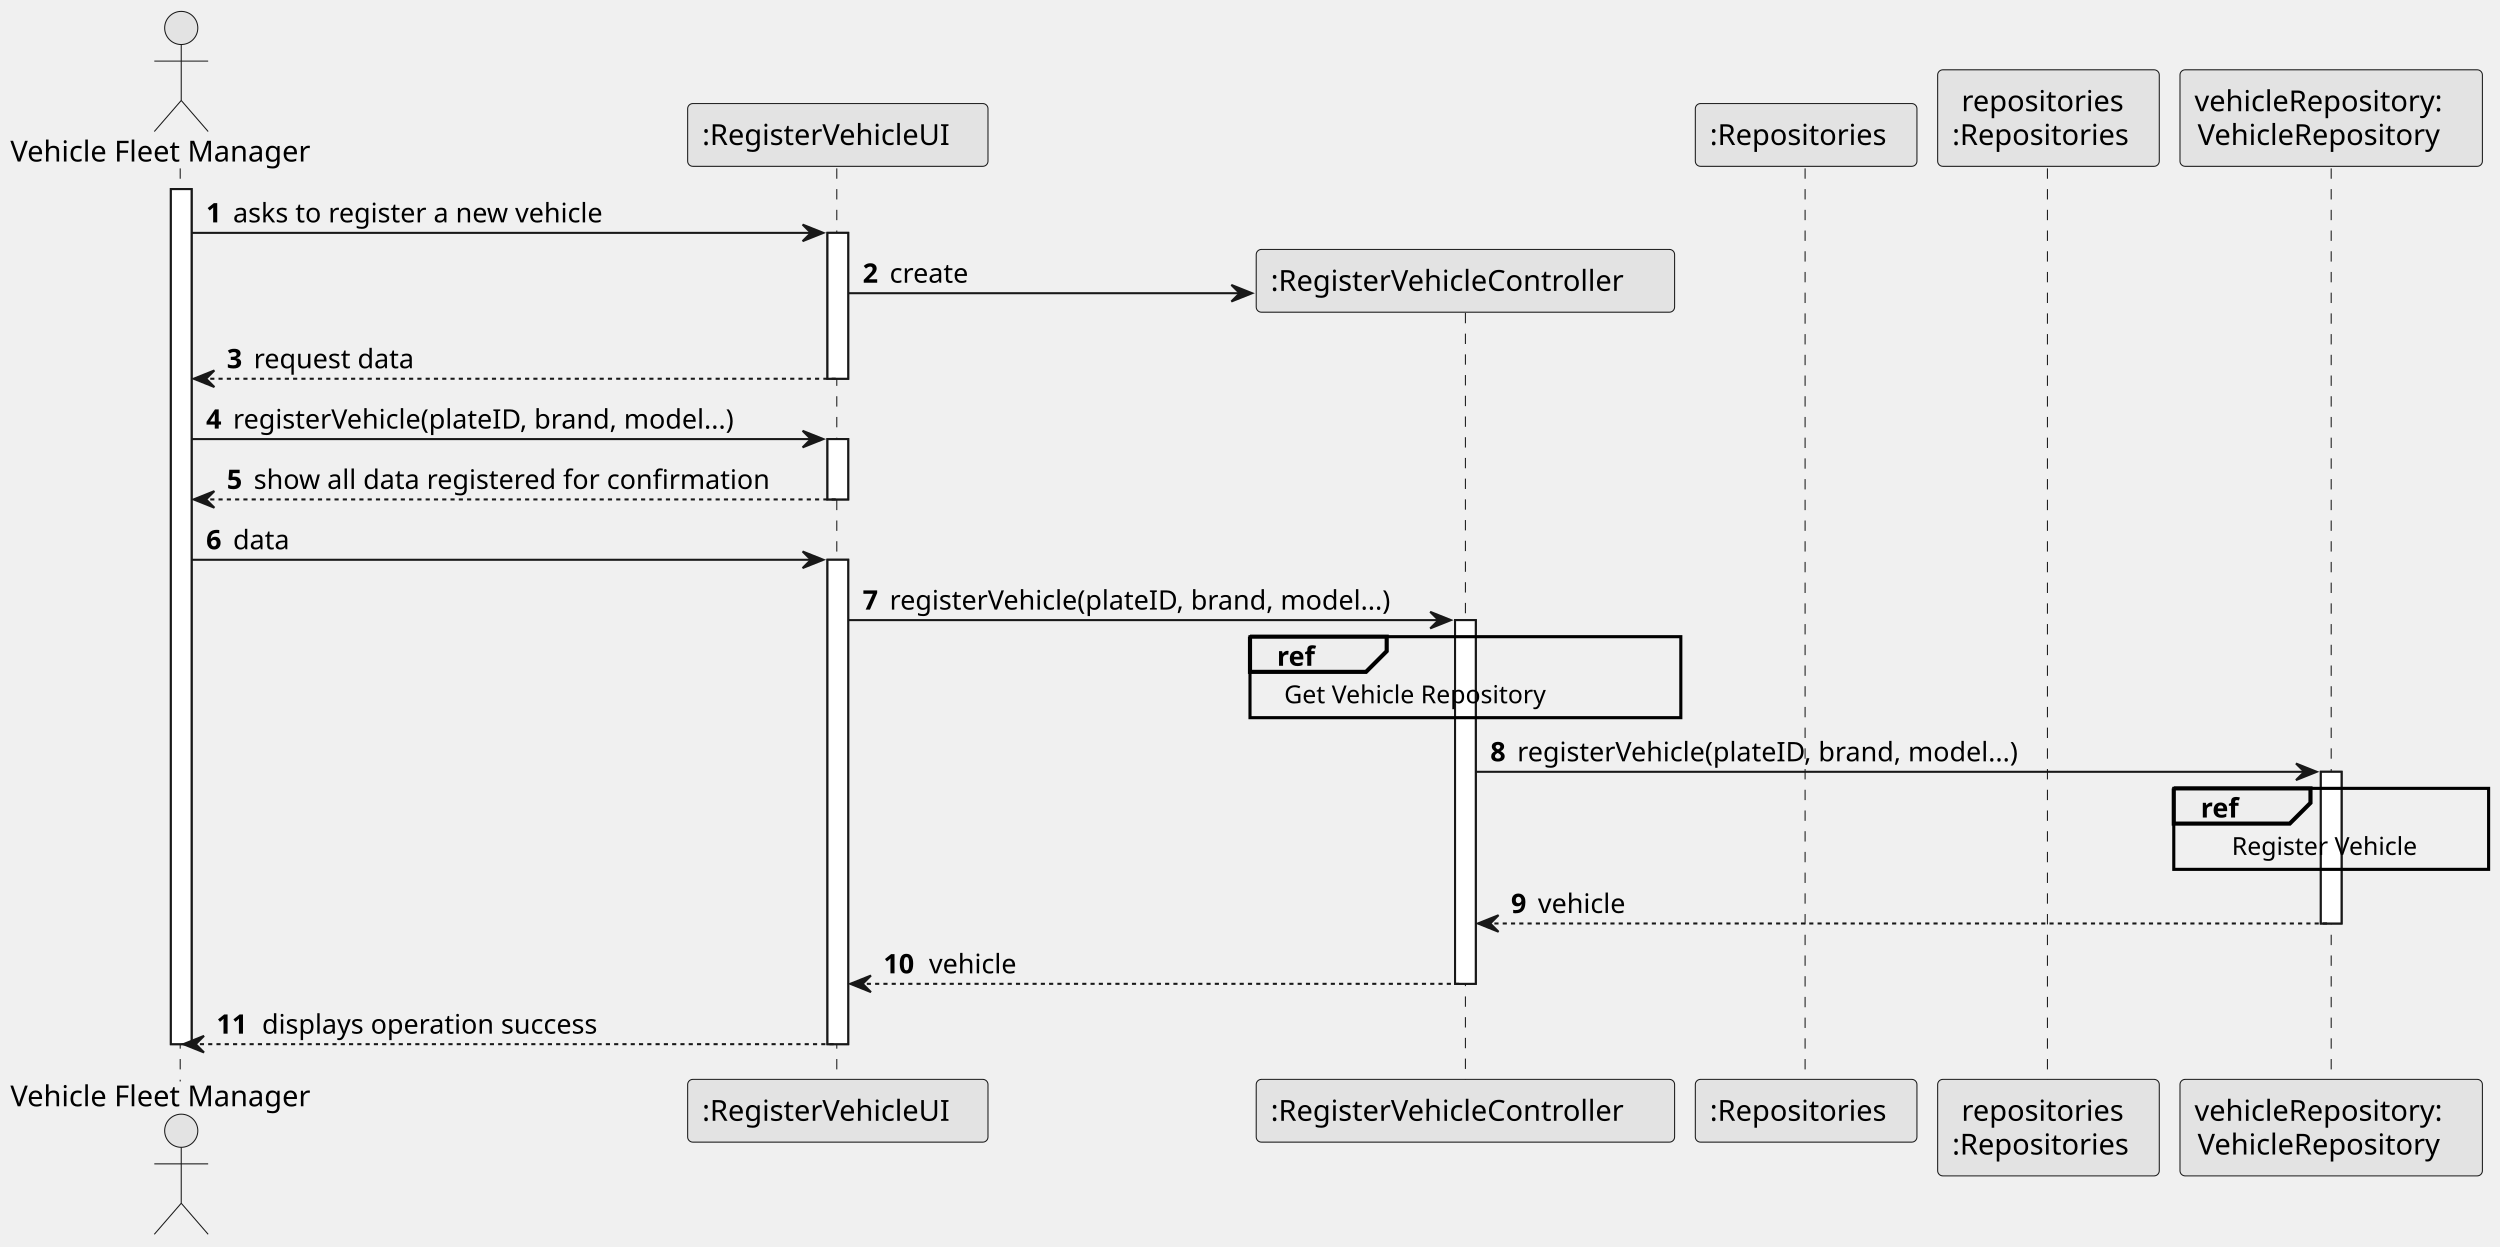
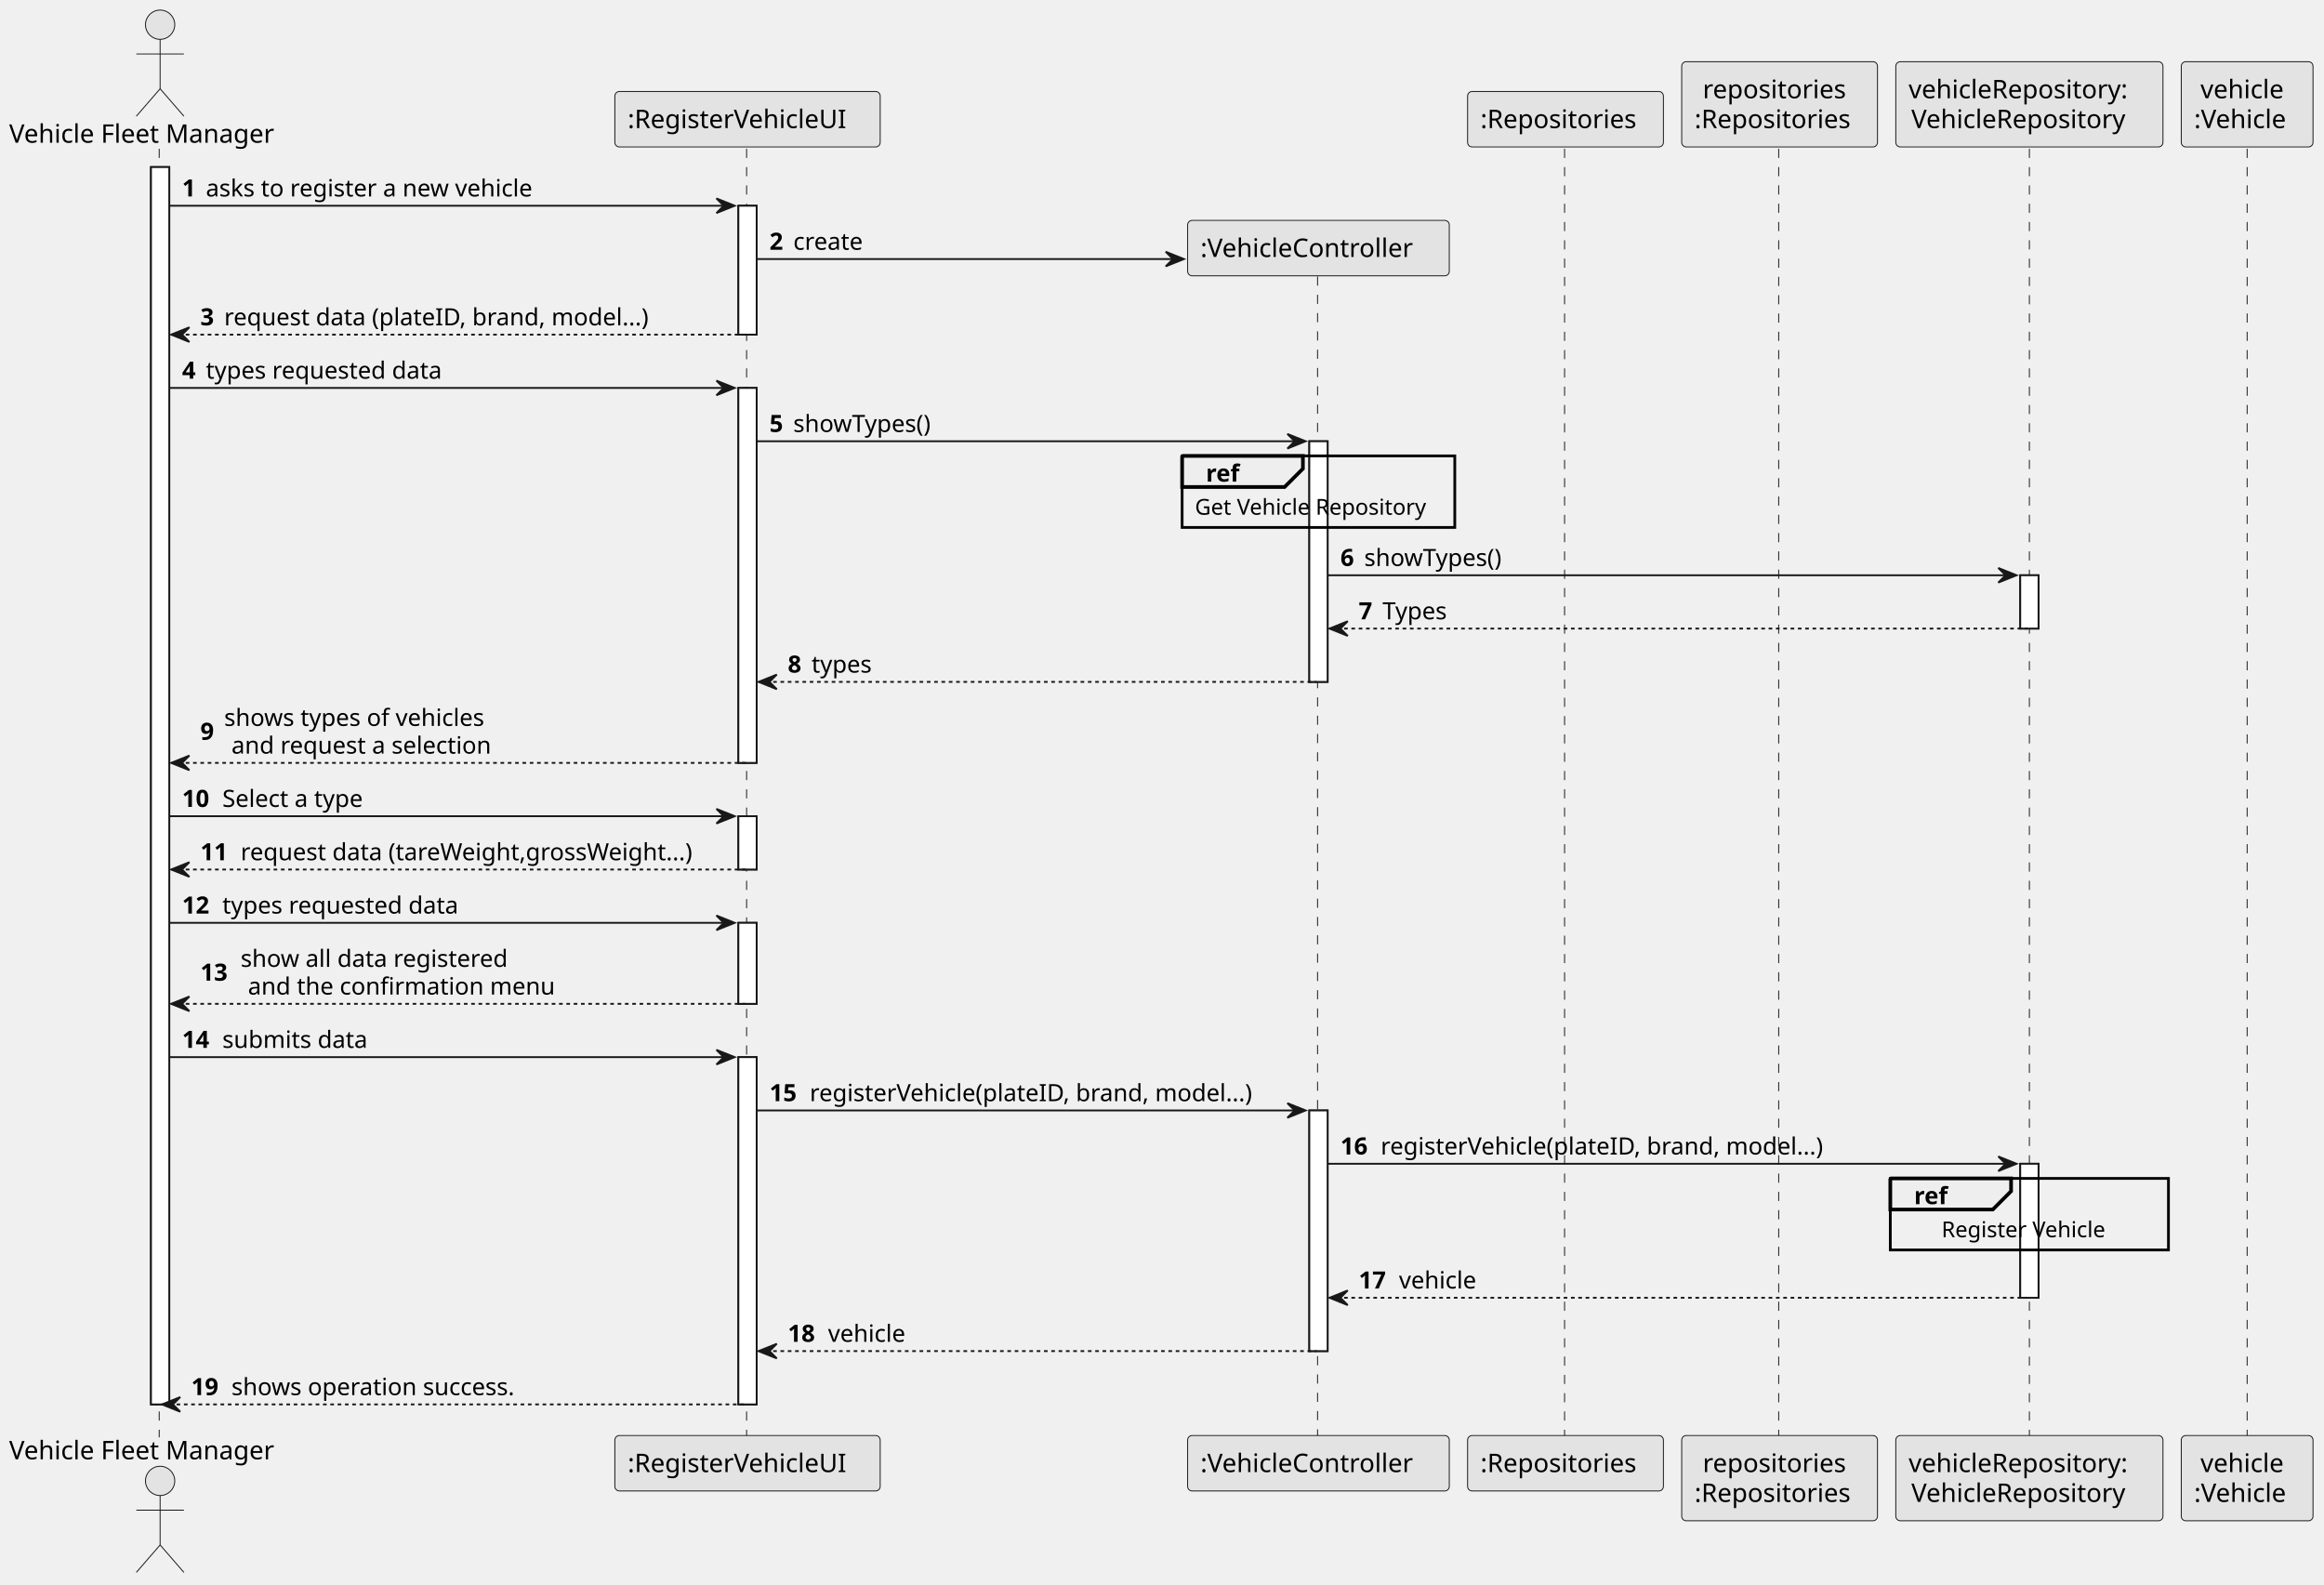
- <svg xmlns="http://www.w3.org/2000/svg" contentStyleType="text/css" height="602px" preserveAspectRatio="none" style="width:1207px;height:602px;background:#FFFFFF;" version="1.1" viewBox="0 0 1207 602" width="1207px" zoomAndPan="magnify">
+ <svg xmlns="http://www.w3.org/2000/svg" contentStyleType="text/css" height="866px" preserveAspectRatio="none" style="width:1270px;height:866px;background:#FFFFFF;" version="1.1" viewBox="0 0 1270 866" width="1270px" zoomAndPan="magnify">
  <defs />
  <g>
-     <rect fill="#FFFFFF" height="412.828" style="stroke:#181818;stroke-width:1.0;" width="10" x="82.5" y="91.297" />
-     <rect fill="#FFFFFF" height="70.43" style="stroke:#181818;stroke-width:1.0;" width="10" x="399.5" y="112.43" />
-     <rect fill="#FFFFFF" height="29.133" style="stroke:#181818;stroke-width:1.0;" width="10" x="399.5" y="211.992" />
-     <rect fill="#FFFFFF" height="233.867" style="stroke:#181818;stroke-width:1.0;" width="10" x="399.5" y="270.258" />
-     <rect fill="#FFFFFF" height="175.602" style="stroke:#181818;stroke-width:1.0;" width="10" x="702.5" y="299.391" />
-     <rect fill="#FFFFFF" height="73.234" style="stroke:#181818;stroke-width:1.0;" width="10" x="1120.5" y="372.625" />
-     <line style="stroke:#181818;stroke-width:0.5;stroke-dasharray:5.0,5.0;" x1="87" x2="87" y1="81.297" y2="522.125" />
-     <line style="stroke:#181818;stroke-width:0.5;stroke-dasharray:5.0,5.0;" x1="404" x2="404" y1="81.297" y2="522.125" />
-     <line style="stroke:#181818;stroke-width:0.5;stroke-dasharray:5.0,5.0;" x1="707.5" x2="707.5" y1="151.078" y2="522.125" />
-     <line style="stroke:#181818;stroke-width:0.5;stroke-dasharray:5.0,5.0;" x1="871.5" x2="871.5" y1="81.297" y2="522.125" />
-     <line style="stroke:#181818;stroke-width:0.5;stroke-dasharray:5.0,5.0;" x1="988.5" x2="988.5" y1="81.297" y2="522.125" />
-     <line style="stroke:#181818;stroke-width:0.5;stroke-dasharray:5.0,5.0;" x1="1125.5" x2="1125.5" y1="81.297" y2="522.125" />
+     <rect fill="#FFFFFF" height="676.156" style="stroke:#181818;stroke-width:1.0;" width="10" x="82.5" y="91.297" />
+     <rect fill="#FFFFFF" height="70.43" style="stroke:#181818;stroke-width:1.0;" width="10" x="403.5" y="112.43" />
+     <rect fill="#FFFFFF" height="204.898" style="stroke:#181818;stroke-width:1.0;" width="10" x="403.5" y="211.992" />
+     <rect fill="#FFFFFF" height="29.133" style="stroke:#181818;stroke-width:1.0;" width="10" x="403.5" y="446.023" />
+     <rect fill="#FFFFFF" height="44.266" style="stroke:#181818;stroke-width:1.0;" width="10" x="403.5" y="504.289" />
+     <rect fill="#FFFFFF" height="189.766" style="stroke:#181818;stroke-width:1.0;" width="10" x="403.5" y="577.688" />
+     <rect fill="#FFFFFF" height="131.5" style="stroke:#181818;stroke-width:1.0;" width="10" x="715.5" y="241.125" />
+     <rect fill="#FFFFFF" height="131.5" style="stroke:#181818;stroke-width:1.0;" width="10" x="715.5" y="606.82" />
+     <rect fill="#FFFFFF" height="29.133" style="stroke:#181818;stroke-width:1.0;" width="10" x="1104" y="314.359" />
+     <rect fill="#FFFFFF" height="73.234" style="stroke:#181818;stroke-width:1.0;" width="10" x="1104" y="635.953" />
+     <line style="stroke:#181818;stroke-width:0.5;stroke-dasharray:5.0,5.0;" x1="87" x2="87" y1="81.297" y2="785.453" />
+     <line style="stroke:#181818;stroke-width:0.5;stroke-dasharray:5.0,5.0;" x1="408" x2="408" y1="81.297" y2="785.453" />
+     <line style="stroke:#181818;stroke-width:0.5;stroke-dasharray:5.0,5.0;" x1="720" x2="720" y1="151.078" y2="785.453" />
+     <line style="stroke:#181818;stroke-width:0.5;stroke-dasharray:5.0,5.0;" x1="855" x2="855" y1="81.297" y2="785.453" />
+     <line style="stroke:#181818;stroke-width:0.5;stroke-dasharray:5.0,5.0;" x1="972" x2="972" y1="81.297" y2="785.453" />
+     <line style="stroke:#181818;stroke-width:0.5;stroke-dasharray:5.0,5.0;" x1="1109" x2="1109" y1="81.297" y2="785.453" />
+     <line style="stroke:#181818;stroke-width:0.5;stroke-dasharray:5.0,5.0;" x1="1228" x2="1228" y1="81.297" y2="785.453" />
    <text fill="#000000" font-family="sans-serif" font-size="14" lengthAdjust="spacing" textLength="159" x="5" y="77.995">Vehicle Fleet Manager</text>
    <ellipse cx="87.5" cy="13.5" fill="#E3E3E3" rx="8" ry="8" style="stroke:#181818;stroke-width:0.5;" />
    <path d="M87.5,21.5 L87.5,48.5 M74.5,29.5 L100.5,29.5 M87.5,48.5 L74.5,63.5 M87.5,48.5 L100.5,63.5 " fill="none" style="stroke:#181818;stroke-width:0.5;" />
-     <text fill="#000000" font-family="sans-serif" font-size="14" lengthAdjust="spacing" textLength="159" x="5" y="534.12">Vehicle Fleet Manager</text>
-     <ellipse cx="87.5" cy="545.922" fill="#E3E3E3" rx="8" ry="8" style="stroke:#181818;stroke-width:0.5;" />
-     <path d="M87.5,553.922 L87.5,580.922 M74.5,561.922 L100.5,561.922 M87.5,580.922 L74.5,595.922 M87.5,580.922 L100.5,595.922 " fill="none" style="stroke:#181818;stroke-width:0.5;" />
-     <rect fill="#E3E3E3" height="30.297" rx="2.5" ry="2.5" style="stroke:#181818;stroke-width:0.5;" width="145" x="332" y="50" />
-     <text fill="#000000" font-family="sans-serif" font-size="14" lengthAdjust="spacing" textLength="131" x="339" y="69.995">:RegisterVehicleUI</text>
-     <rect fill="#E3E3E3" height="30.297" rx="2.5" ry="2.5" style="stroke:#181818;stroke-width:0.5;" width="145" x="332" y="521.125" />
-     <text fill="#000000" font-family="sans-serif" font-size="14" lengthAdjust="spacing" textLength="131" x="339" y="541.12">:RegisterVehicleUI</text>
-     <rect fill="#E3E3E3" height="30.297" rx="2.5" ry="2.5" style="stroke:#181818;stroke-width:0.5;" width="202" x="606.5" y="521.125" />
-     <text fill="#000000" font-family="sans-serif" font-size="14" lengthAdjust="spacing" textLength="188" x="613.5" y="541.12">:RegisterVehicleController</text>
-     <rect fill="#E3E3E3" height="30.297" rx="2.5" ry="2.5" style="stroke:#181818;stroke-width:0.5;" width="107" x="818.5" y="50" />
-     <text fill="#000000" font-family="sans-serif" font-size="14" lengthAdjust="spacing" textLength="93" x="825.5" y="69.995">:Repositories</text>
-     <rect fill="#E3E3E3" height="30.297" rx="2.5" ry="2.5" style="stroke:#181818;stroke-width:0.5;" width="107" x="818.5" y="521.125" />
-     <text fill="#000000" font-family="sans-serif" font-size="14" lengthAdjust="spacing" textLength="93" x="825.5" y="541.12">:Repositories</text>
-     <rect fill="#E3E3E3" height="46.594" rx="2.5" ry="2.5" style="stroke:#181818;stroke-width:0.5;" width="107" x="935.5" y="33.703" />
-     <text fill="#000000" font-family="sans-serif" font-size="14" lengthAdjust="spacing" textLength="84" x="947" y="53.698">repositories</text>
-     <text fill="#000000" font-family="sans-serif" font-size="14" lengthAdjust="spacing" textLength="93" x="942.5" y="69.995">:Repositories</text>
-     <rect fill="#E3E3E3" height="46.594" rx="2.5" ry="2.5" style="stroke:#181818;stroke-width:0.5;" width="107" x="935.5" y="521.125" />
-     <text fill="#000000" font-family="sans-serif" font-size="14" lengthAdjust="spacing" textLength="84" x="947" y="541.12">repositories</text>
-     <text fill="#000000" font-family="sans-serif" font-size="14" lengthAdjust="spacing" textLength="93" x="942.5" y="557.417">:Repositories</text>
-     <rect fill="#E3E3E3" height="46.594" rx="2.5" ry="2.5" style="stroke:#181818;stroke-width:0.5;" width="146" x="1052.5" y="33.703" />
-     <text fill="#000000" font-family="sans-serif" font-size="14" lengthAdjust="spacing" textLength="132" x="1059.5" y="53.698">vehicleRepository:</text>
-     <text fill="#000000" font-family="sans-serif" font-size="14" lengthAdjust="spacing" textLength="129" x="1061" y="69.995">VehicleRepository</text>
-     <rect fill="#E3E3E3" height="46.594" rx="2.5" ry="2.5" style="stroke:#181818;stroke-width:0.5;" width="146" x="1052.5" y="521.125" />
-     <text fill="#000000" font-family="sans-serif" font-size="14" lengthAdjust="spacing" textLength="132" x="1059.5" y="541.12">vehicleRepository:</text>
-     <text fill="#000000" font-family="sans-serif" font-size="14" lengthAdjust="spacing" textLength="129" x="1061" y="557.417">VehicleRepository</text>
-     <rect fill="#FFFFFF" height="412.828" style="stroke:#181818;stroke-width:1.0;" width="10" x="82.5" y="91.297" />
-     <rect fill="#FFFFFF" height="70.43" style="stroke:#181818;stroke-width:1.0;" width="10" x="399.5" y="112.43" />
-     <rect fill="#FFFFFF" height="29.133" style="stroke:#181818;stroke-width:1.0;" width="10" x="399.5" y="211.992" />
-     <rect fill="#FFFFFF" height="233.867" style="stroke:#181818;stroke-width:1.0;" width="10" x="399.5" y="270.258" />
-     <rect fill="#FFFFFF" height="175.602" style="stroke:#181818;stroke-width:1.0;" width="10" x="702.5" y="299.391" />
-     <rect fill="#FFFFFF" height="73.234" style="stroke:#181818;stroke-width:1.0;" width="10" x="1120.5" y="372.625" />
-     <polygon fill="#181818" points="387.5,108.43,397.5,112.43,387.5,116.43,391.5,112.43" style="stroke:#181818;stroke-width:1.0;" />
-     <line style="stroke:#181818;stroke-width:1.0;" x1="92.5" x2="393.5" y1="112.43" y2="112.43" />
+     <text fill="#000000" font-family="sans-serif" font-size="14" lengthAdjust="spacing" textLength="159" x="5" y="797.448">Vehicle Fleet Manager</text>
+     <ellipse cx="87.5" cy="809.25" fill="#E3E3E3" rx="8" ry="8" style="stroke:#181818;stroke-width:0.5;" />
+     <path d="M87.5,817.25 L87.5,844.25 M74.5,825.25 L100.5,825.25 M87.5,844.25 L74.5,859.25 M87.5,844.25 L100.5,859.25 " fill="none" style="stroke:#181818;stroke-width:0.5;" />
+     <rect fill="#E3E3E3" height="30.297" rx="2.5" ry="2.5" style="stroke:#181818;stroke-width:0.5;" width="145" x="336" y="50" />
+     <text fill="#000000" font-family="sans-serif" font-size="14" lengthAdjust="spacing" textLength="131" x="343" y="69.995">:RegisterVehicleUI</text>
+     <rect fill="#E3E3E3" height="30.297" rx="2.5" ry="2.5" style="stroke:#181818;stroke-width:0.5;" width="145" x="336" y="784.453" />
+     <text fill="#000000" font-family="sans-serif" font-size="14" lengthAdjust="spacing" textLength="131" x="343" y="804.448">:RegisterVehicleUI</text>
+     <rect fill="#E3E3E3" height="30.297" rx="2.5" ry="2.5" style="stroke:#181818;stroke-width:0.5;" width="143" x="649" y="784.453" />
+     <text fill="#000000" font-family="sans-serif" font-size="14" lengthAdjust="spacing" textLength="129" x="656" y="804.448">:VehicleController</text>
+     <rect fill="#E3E3E3" height="30.297" rx="2.5" ry="2.5" style="stroke:#181818;stroke-width:0.5;" width="107" x="802" y="50" />
+     <text fill="#000000" font-family="sans-serif" font-size="14" lengthAdjust="spacing" textLength="93" x="809" y="69.995">:Repositories</text>
+     <rect fill="#E3E3E3" height="30.297" rx="2.5" ry="2.5" style="stroke:#181818;stroke-width:0.5;" width="107" x="802" y="784.453" />
+     <text fill="#000000" font-family="sans-serif" font-size="14" lengthAdjust="spacing" textLength="93" x="809" y="804.448">:Repositories</text>
+     <rect fill="#E3E3E3" height="46.594" rx="2.5" ry="2.5" style="stroke:#181818;stroke-width:0.5;" width="107" x="919" y="33.703" />
+     <text fill="#000000" font-family="sans-serif" font-size="14" lengthAdjust="spacing" textLength="84" x="930.5" y="53.698">repositories</text>
+     <text fill="#000000" font-family="sans-serif" font-size="14" lengthAdjust="spacing" textLength="93" x="926" y="69.995">:Repositories</text>
+     <rect fill="#E3E3E3" height="46.594" rx="2.5" ry="2.5" style="stroke:#181818;stroke-width:0.5;" width="107" x="919" y="784.453" />
+     <text fill="#000000" font-family="sans-serif" font-size="14" lengthAdjust="spacing" textLength="84" x="930.5" y="804.448">repositories</text>
+     <text fill="#000000" font-family="sans-serif" font-size="14" lengthAdjust="spacing" textLength="93" x="926" y="820.745">:Repositories</text>
+     <rect fill="#E3E3E3" height="46.594" rx="2.5" ry="2.5" style="stroke:#181818;stroke-width:0.5;" width="146" x="1036" y="33.703" />
+     <text fill="#000000" font-family="sans-serif" font-size="14" lengthAdjust="spacing" textLength="132" x="1043" y="53.698">vehicleRepository:</text>
+     <text fill="#000000" font-family="sans-serif" font-size="14" lengthAdjust="spacing" textLength="129" x="1044.5" y="69.995">VehicleRepository</text>
+     <rect fill="#E3E3E3" height="46.594" rx="2.5" ry="2.5" style="stroke:#181818;stroke-width:0.5;" width="146" x="1036" y="784.453" />
+     <text fill="#000000" font-family="sans-serif" font-size="14" lengthAdjust="spacing" textLength="132" x="1043" y="804.448">vehicleRepository:</text>
+     <text fill="#000000" font-family="sans-serif" font-size="14" lengthAdjust="spacing" textLength="129" x="1044.5" y="820.745">VehicleRepository</text>
+     <rect fill="#E3E3E3" height="46.594" rx="2.5" ry="2.5" style="stroke:#181818;stroke-width:0.5;" width="72" x="1192" y="33.703" />
+     <text fill="#000000" font-family="sans-serif" font-size="14" lengthAdjust="spacing" textLength="51" x="1202.5" y="53.698">vehicle</text>
+     <text fill="#000000" font-family="sans-serif" font-size="14" lengthAdjust="spacing" textLength="58" x="1199" y="69.995">:Vehicle</text>
+     <rect fill="#E3E3E3" height="46.594" rx="2.5" ry="2.5" style="stroke:#181818;stroke-width:0.5;" width="72" x="1192" y="784.453" />
+     <text fill="#000000" font-family="sans-serif" font-size="14" lengthAdjust="spacing" textLength="51" x="1202.5" y="804.448">vehicle</text>
+     <text fill="#000000" font-family="sans-serif" font-size="14" lengthAdjust="spacing" textLength="58" x="1199" y="820.745">:Vehicle</text>
+     <rect fill="#FFFFFF" height="676.156" style="stroke:#181818;stroke-width:1.0;" width="10" x="82.5" y="91.297" />
+     <rect fill="#FFFFFF" height="70.43" style="stroke:#181818;stroke-width:1.0;" width="10" x="403.5" y="112.43" />
+     <rect fill="#FFFFFF" height="204.898" style="stroke:#181818;stroke-width:1.0;" width="10" x="403.5" y="211.992" />
+     <rect fill="#FFFFFF" height="29.133" style="stroke:#181818;stroke-width:1.0;" width="10" x="403.5" y="446.023" />
+     <rect fill="#FFFFFF" height="44.266" style="stroke:#181818;stroke-width:1.0;" width="10" x="403.5" y="504.289" />
+     <rect fill="#FFFFFF" height="189.766" style="stroke:#181818;stroke-width:1.0;" width="10" x="403.5" y="577.688" />
+     <rect fill="#FFFFFF" height="131.5" style="stroke:#181818;stroke-width:1.0;" width="10" x="715.5" y="241.125" />
+     <rect fill="#FFFFFF" height="131.5" style="stroke:#181818;stroke-width:1.0;" width="10" x="715.5" y="606.82" />
+     <rect fill="#FFFFFF" height="29.133" style="stroke:#181818;stroke-width:1.0;" width="10" x="1104" y="314.359" />
+     <rect fill="#FFFFFF" height="73.234" style="stroke:#181818;stroke-width:1.0;" width="10" x="1104" y="635.953" />
+     <polygon fill="#181818" points="391.5,108.43,401.5,112.43,391.5,116.43,395.5,112.43" style="stroke:#181818;stroke-width:1.0;" />
+     <line style="stroke:#181818;stroke-width:1.0;" x1="92.5" x2="397.5" y1="112.43" y2="112.43" />
    <text fill="#000000" font-family="sans-serif" font-size="13" font-weight="bold" lengthAdjust="spacing" textLength="9" x="99.5" y="107.364">1</text>
    <text fill="#000000" font-family="sans-serif" font-size="13" lengthAdjust="spacing" textLength="195" x="112.5" y="107.364">asks to register a new vehicle</text>
-     <polygon fill="#181818" points="594.5,137.562,604.5,141.562,594.5,145.562,598.5,141.562" style="stroke:#181818;stroke-width:1.0;" />
-     <line style="stroke:#181818;stroke-width:1.0;" x1="409.5" x2="600.5" y1="141.562" y2="141.562" />
-     <text fill="#000000" font-family="sans-serif" font-size="13" font-weight="bold" lengthAdjust="spacing" textLength="9" x="416.5" y="136.497">2</text>
-     <text fill="#000000" font-family="sans-serif" font-size="13" lengthAdjust="spacing" textLength="41" x="429.5" y="136.497">create</text>
-     <rect fill="#E3E3E3" height="30.297" rx="2.5" ry="2.5" style="stroke:#181818;stroke-width:0.5;" width="202" x="606.5" y="120.43" />
-     <text fill="#000000" font-family="sans-serif" font-size="14" lengthAdjust="spacing" textLength="188" x="613.5" y="140.425">:RegisterVehicleController</text>
+     <polygon fill="#181818" points="637,137.562,647,141.562,637,145.562,641,141.562" style="stroke:#181818;stroke-width:1.0;" />
+     <line style="stroke:#181818;stroke-width:1.0;" x1="413.5" x2="643" y1="141.562" y2="141.562" />
+     <text fill="#000000" font-family="sans-serif" font-size="13" font-weight="bold" lengthAdjust="spacing" textLength="9" x="420.5" y="136.497">2</text>
+     <text fill="#000000" font-family="sans-serif" font-size="13" lengthAdjust="spacing" textLength="41" x="433.5" y="136.497">create</text>
+     <rect fill="#E3E3E3" height="30.297" rx="2.5" ry="2.5" style="stroke:#181818;stroke-width:0.5;" width="143" x="649" y="120.43" />
+     <text fill="#000000" font-family="sans-serif" font-size="14" lengthAdjust="spacing" textLength="129" x="656" y="140.425">:VehicleController</text>
    <polygon fill="#181818" points="103.5,178.859,93.5,182.859,103.5,186.859,99.5,182.859" style="stroke:#181818;stroke-width:1.0;" />
-     <line style="stroke:#181818;stroke-width:1.0;stroke-dasharray:2.0,2.0;" x1="97.5" x2="403.5" y1="182.859" y2="182.859" />
+     <line style="stroke:#181818;stroke-width:1.0;stroke-dasharray:2.0,2.0;" x1="97.5" x2="407.5" y1="182.859" y2="182.859" />
    <text fill="#000000" font-family="sans-serif" font-size="13" font-weight="bold" lengthAdjust="spacing" textLength="9" x="109.5" y="177.793">3</text>
-     <text fill="#000000" font-family="sans-serif" font-size="13" lengthAdjust="spacing" textLength="82" x="122.5" y="177.793">request data</text>
-     <polygon fill="#181818" points="387.5,207.992,397.5,211.992,387.5,215.992,391.5,211.992" style="stroke:#181818;stroke-width:1.0;" />
-     <line style="stroke:#181818;stroke-width:1.0;" x1="92.5" x2="393.5" y1="211.992" y2="211.992" />
+     <text fill="#000000" font-family="sans-serif" font-size="13" lengthAdjust="spacing" textLength="249" x="122.5" y="177.793">request data (plateID, brand, model...)</text>
+     <polygon fill="#181818" points="391.5,207.992,401.5,211.992,391.5,215.992,395.5,211.992" style="stroke:#181818;stroke-width:1.0;" />
+     <line style="stroke:#181818;stroke-width:1.0;" x1="92.5" x2="397.5" y1="211.992" y2="211.992" />
    <text fill="#000000" font-family="sans-serif" font-size="13" font-weight="bold" lengthAdjust="spacing" textLength="9" x="99.5" y="206.926">4</text>
-     <text fill="#000000" font-family="sans-serif" font-size="13" lengthAdjust="spacing" textLength="261" x="112.5" y="206.926">registerVehicle(plateID, brand, model...)</text>
-     <polygon fill="#181818" points="103.5,237.125,93.5,241.125,103.5,245.125,99.5,241.125" style="stroke:#181818;stroke-width:1.0;" />
-     <line style="stroke:#181818;stroke-width:1.0;stroke-dasharray:2.0,2.0;" x1="97.5" x2="403.5" y1="241.125" y2="241.125" />
-     <text fill="#000000" font-family="sans-serif" font-size="13" font-weight="bold" lengthAdjust="spacing" textLength="9" x="109.5" y="236.059">5</text>
-     <text fill="#000000" font-family="sans-serif" font-size="13" lengthAdjust="spacing" textLength="270" x="122.5" y="236.059">show all data registered  for confirmation</text>
-     <polygon fill="#181818" points="387.5,266.258,397.5,270.258,387.5,274.258,391.5,270.258" style="stroke:#181818;stroke-width:1.0;" />
-     <line style="stroke:#181818;stroke-width:1.0;" x1="92.5" x2="393.5" y1="270.258" y2="270.258" />
-     <text fill="#000000" font-family="sans-serif" font-size="13" font-weight="bold" lengthAdjust="spacing" textLength="9" x="99.5" y="265.192">6</text>
-     <text fill="#000000" font-family="sans-serif" font-size="13" lengthAdjust="spacing" textLength="29" x="112.5" y="265.192">data</text>
-     <polygon fill="#181818" points="690.5,295.391,700.5,299.391,690.5,303.391,694.5,299.391" style="stroke:#181818;stroke-width:1.0;" />
-     <line style="stroke:#181818;stroke-width:1.0;" x1="409.5" x2="696.5" y1="299.391" y2="299.391" />
-     <text fill="#000000" font-family="sans-serif" font-size="13" font-weight="bold" lengthAdjust="spacing" textLength="9" x="416.5" y="294.325">7</text>
-     <text fill="#000000" font-family="sans-serif" font-size="13" lengthAdjust="spacing" textLength="261" x="429.5" y="294.325">registerVehicle(plateID, brand, model...)</text>
-     <rect fill="none" height="39.102" style="stroke:#000000;stroke-width:1.5;" width="208" x="603.5" y="307.391" />
-     <path d="M603.5,307.391 L669.5,307.391 L669.5,314.391 L659.5,324.391 L603.5,324.391 L603.5,307.391 " fill="#EEEEEE" style="stroke:#000000;stroke-width:2.0;" />
-     <text fill="#000000" font-family="sans-serif" font-size="13" font-weight="bold" lengthAdjust="spacing" textLength="21" x="616.5" y="321.457">ref</text>
-     <text fill="#000000" font-family="sans-serif" font-size="12" lengthAdjust="spacing" textLength="135" x="620" y="339.529">Get Vehicle Repository</text>
-     <polygon fill="#181818" points="1108.5,368.625,1118.5,372.625,1108.5,376.625,1112.5,372.625" style="stroke:#181818;stroke-width:1.0;" />
-     <line style="stroke:#181818;stroke-width:1.0;" x1="712.5" x2="1114.5" y1="372.625" y2="372.625" />
-     <text fill="#000000" font-family="sans-serif" font-size="13" font-weight="bold" lengthAdjust="spacing" textLength="9" x="719.5" y="367.559">8</text>
-     <text fill="#000000" font-family="sans-serif" font-size="13" lengthAdjust="spacing" textLength="261" x="732.5" y="367.559">registerVehicle(plateID, brand, model...)</text>
-     <rect fill="none" height="39.102" style="stroke:#000000;stroke-width:1.5;" width="152" x="1049.5" y="380.625" />
-     <path d="M1049.5,380.625 L1115.5,380.625 L1115.5,387.625 L1105.5,397.625 L1049.5,397.625 L1049.5,380.625 " fill="#EEEEEE" style="stroke:#000000;stroke-width:2.0;" />
-     <text fill="#000000" font-family="sans-serif" font-size="13" font-weight="bold" lengthAdjust="spacing" textLength="21" x="1062.5" y="394.692">ref</text>
-     <text fill="#000000" font-family="sans-serif" font-size="12" lengthAdjust="spacing" textLength="96" x="1077.5" y="412.764">Register Vehicle</text>
-     <polygon fill="#181818" points="723.5,441.859,713.5,445.859,723.5,449.859,719.5,445.859" style="stroke:#181818;stroke-width:1.0;" />
-     <line style="stroke:#181818;stroke-width:1.0;stroke-dasharray:2.0,2.0;" x1="717.5" x2="1124.5" y1="445.859" y2="445.859" />
-     <text fill="#000000" font-family="sans-serif" font-size="13" font-weight="bold" lengthAdjust="spacing" textLength="9" x="729.5" y="440.793">9</text>
-     <text fill="#000000" font-family="sans-serif" font-size="13" lengthAdjust="spacing" textLength="47" x="742.5" y="440.793">vehicle</text>
-     <polygon fill="#181818" points="420.5,470.992,410.5,474.992,420.5,478.992,416.5,474.992" style="stroke:#181818;stroke-width:1.0;" />
-     <line style="stroke:#181818;stroke-width:1.0;stroke-dasharray:2.0,2.0;" x1="414.5" x2="706.5" y1="474.992" y2="474.992" />
-     <text fill="#000000" font-family="sans-serif" font-size="13" font-weight="bold" lengthAdjust="spacing" textLength="18" x="426.5" y="469.926">10</text>
-     <text fill="#000000" font-family="sans-serif" font-size="13" lengthAdjust="spacing" textLength="47" x="448.5" y="469.926">vehicle</text>
-     <polygon fill="#181818" points="98.5,500.125,88.5,504.125,98.5,508.125,94.5,504.125" style="stroke:#181818;stroke-width:1.0;" />
-     <line style="stroke:#181818;stroke-width:1.0;stroke-dasharray:2.0,2.0;" x1="92.5" x2="403.5" y1="504.125" y2="504.125" />
-     <text fill="#000000" font-family="sans-serif" font-size="13" font-weight="bold" lengthAdjust="spacing" textLength="18" x="104.5" y="499.059">11</text>
-     <text fill="#000000" font-family="sans-serif" font-size="13" lengthAdjust="spacing" textLength="175" x="126.5" y="499.059">displays operation success</text>
+     <text fill="#000000" font-family="sans-serif" font-size="13" lengthAdjust="spacing" textLength="138" x="112.5" y="206.926">types requested data</text>
+     <polygon fill="#181818" points="703.5,237.125,713.5,241.125,703.5,245.125,707.5,241.125" style="stroke:#181818;stroke-width:1.0;" />
+     <line style="stroke:#181818;stroke-width:1.0;" x1="413.5" x2="709.5" y1="241.125" y2="241.125" />
+     <text fill="#000000" font-family="sans-serif" font-size="13" font-weight="bold" lengthAdjust="spacing" textLength="9" x="420.5" y="236.059">5</text>
+     <text fill="#000000" font-family="sans-serif" font-size="13" lengthAdjust="spacing" textLength="83" x="433.5" y="236.059">showTypes()</text>
+     <rect fill="none" height="39.102" style="stroke:#000000;stroke-width:1.5;" width="149" x="646" y="249.125" />
+     <path d="M646,249.125 L712,249.125 L712,256.125 L702,266.125 L646,266.125 L646,249.125 " fill="#EEEEEE" style="stroke:#000000;stroke-width:2.0;" />
+     <text fill="#000000" font-family="sans-serif" font-size="13" font-weight="bold" lengthAdjust="spacing" textLength="21" x="659" y="263.192">ref</text>
+     <text fill="#000000" font-family="sans-serif" font-size="12" lengthAdjust="spacing" textLength="135" x="653" y="281.264">Get Vehicle Repository</text>
+     <polygon fill="#181818" points="1092,310.359,1102,314.359,1092,318.359,1096,314.359" style="stroke:#181818;stroke-width:1.0;" />
+     <line style="stroke:#181818;stroke-width:1.0;" x1="725.5" x2="1098" y1="314.359" y2="314.359" />
+     <text fill="#000000" font-family="sans-serif" font-size="13" font-weight="bold" lengthAdjust="spacing" textLength="9" x="732.5" y="309.293">6</text>
+     <text fill="#000000" font-family="sans-serif" font-size="13" lengthAdjust="spacing" textLength="83" x="745.5" y="309.293">showTypes()</text>
+     <polygon fill="#181818" points="736.5,339.492,726.5,343.492,736.5,347.492,732.5,343.492" style="stroke:#181818;stroke-width:1.0;" />
+     <line style="stroke:#181818;stroke-width:1.0;stroke-dasharray:2.0,2.0;" x1="730.5" x2="1108" y1="343.492" y2="343.492" />
+     <text fill="#000000" font-family="sans-serif" font-size="13" font-weight="bold" lengthAdjust="spacing" textLength="9" x="742.5" y="338.426">7</text>
+     <text fill="#000000" font-family="sans-serif" font-size="13" lengthAdjust="spacing" textLength="39" x="755.5" y="338.426">Types</text>
+     <polygon fill="#181818" points="424.5,368.625,414.5,372.625,424.5,376.625,420.5,372.625" style="stroke:#181818;stroke-width:1.0;" />
+     <line style="stroke:#181818;stroke-width:1.0;stroke-dasharray:2.0,2.0;" x1="418.5" x2="719.5" y1="372.625" y2="372.625" />
+     <text fill="#000000" font-family="sans-serif" font-size="13" font-weight="bold" lengthAdjust="spacing" textLength="9" x="430.5" y="367.559">8</text>
+     <text fill="#000000" font-family="sans-serif" font-size="13" lengthAdjust="spacing" textLength="36" x="443.5" y="367.559">types</text>
+     <polygon fill="#181818" points="103.5,412.891,93.5,416.891,103.5,420.891,99.5,416.891" style="stroke:#181818;stroke-width:1.0;" />
+     <line style="stroke:#181818;stroke-width:1.0;stroke-dasharray:2.0,2.0;" x1="97.5" x2="407.5" y1="416.891" y2="416.891" />
+     <text fill="#000000" font-family="sans-serif" font-size="13" font-weight="bold" lengthAdjust="spacing" textLength="9" x="109.5" y="404.258">9</text>
+     <text fill="#000000" font-family="sans-serif" font-size="13" lengthAdjust="spacing" textLength="156" x="122.5" y="396.692">shows types of vehicles</text>
+     <text fill="#000000" font-family="sans-serif" font-size="13" lengthAdjust="spacing" textLength="152" x="126.5" y="411.825">and request a selection</text>
+     <polygon fill="#181818" points="391.5,442.023,401.5,446.023,391.5,450.023,395.5,446.023" style="stroke:#181818;stroke-width:1.0;" />
+     <line style="stroke:#181818;stroke-width:1.0;" x1="92.5" x2="397.5" y1="446.023" y2="446.023" />
+     <text fill="#000000" font-family="sans-serif" font-size="13" font-weight="bold" lengthAdjust="spacing" textLength="18" x="99.5" y="440.957">10</text>
+     <text fill="#000000" font-family="sans-serif" font-size="13" lengthAdjust="spacing" textLength="85" x="121.5" y="440.957">Select a type</text>
+     <polygon fill="#181818" points="103.5,471.156,93.5,475.156,103.5,479.156,99.5,475.156" style="stroke:#181818;stroke-width:1.0;" />
+     <line style="stroke:#181818;stroke-width:1.0;stroke-dasharray:2.0,2.0;" x1="97.5" x2="407.5" y1="475.156" y2="475.156" />
+     <text fill="#000000" font-family="sans-serif" font-size="13" font-weight="bold" lengthAdjust="spacing" textLength="18" x="109.5" y="470.09">11</text>
+     <text fill="#000000" font-family="sans-serif" font-size="13" lengthAdjust="spacing" textLength="265" x="131.5" y="470.09">request data (tareWeight,grossWeight...)</text>
+     <polygon fill="#181818" points="391.5,500.289,401.5,504.289,391.5,508.289,395.5,504.289" style="stroke:#181818;stroke-width:1.0;" />
+     <line style="stroke:#181818;stroke-width:1.0;" x1="92.5" x2="397.5" y1="504.289" y2="504.289" />
+     <text fill="#000000" font-family="sans-serif" font-size="13" font-weight="bold" lengthAdjust="spacing" textLength="18" x="99.5" y="499.223">12</text>
+     <text fill="#000000" font-family="sans-serif" font-size="13" lengthAdjust="spacing" textLength="138" x="121.5" y="499.223">types requested data</text>
+     <polygon fill="#181818" points="103.5,544.555,93.5,548.555,103.5,552.555,99.5,548.555" style="stroke:#181818;stroke-width:1.0;" />
+     <line style="stroke:#181818;stroke-width:1.0;stroke-dasharray:2.0,2.0;" x1="97.5" x2="407.5" y1="548.555" y2="548.555" />
+     <text fill="#000000" font-family="sans-serif" font-size="13" font-weight="bold" lengthAdjust="spacing" textLength="18" x="109.5" y="535.922">13</text>
+     <text fill="#000000" font-family="sans-serif" font-size="13" lengthAdjust="spacing" textLength="157" x="131.5" y="528.356">show all data registered</text>
+     <text fill="#000000" font-family="sans-serif" font-size="13" lengthAdjust="spacing" textLength="177" x="135.5" y="543.489">and the confirmation menu</text>
+     <polygon fill="#181818" points="391.5,573.688,401.5,577.688,391.5,581.688,395.5,577.688" style="stroke:#181818;stroke-width:1.0;" />
+     <line style="stroke:#181818;stroke-width:1.0;" x1="92.5" x2="397.5" y1="577.688" y2="577.688" />
+     <text fill="#000000" font-family="sans-serif" font-size="13" font-weight="bold" lengthAdjust="spacing" textLength="18" x="99.5" y="572.622">14</text>
+     <text fill="#000000" font-family="sans-serif" font-size="13" lengthAdjust="spacing" textLength="85" x="121.5" y="572.622">submits data</text>
+     <polygon fill="#181818" points="703.5,602.82,713.5,606.82,703.5,610.82,707.5,606.82" style="stroke:#181818;stroke-width:1.0;" />
+     <line style="stroke:#181818;stroke-width:1.0;" x1="413.5" x2="709.5" y1="606.82" y2="606.82" />
+     <text fill="#000000" font-family="sans-serif" font-size="13" font-weight="bold" lengthAdjust="spacing" textLength="18" x="420.5" y="601.754">15</text>
+     <text fill="#000000" font-family="sans-serif" font-size="13" lengthAdjust="spacing" textLength="261" x="442.5" y="601.754">registerVehicle(plateID, brand, model...)</text>
+     <polygon fill="#181818" points="1092,631.953,1102,635.953,1092,639.953,1096,635.953" style="stroke:#181818;stroke-width:1.0;" />
+     <line style="stroke:#181818;stroke-width:1.0;" x1="725.5" x2="1098" y1="635.953" y2="635.953" />
+     <text fill="#000000" font-family="sans-serif" font-size="13" font-weight="bold" lengthAdjust="spacing" textLength="18" x="732.5" y="630.887">16</text>
+     <text fill="#000000" font-family="sans-serif" font-size="13" lengthAdjust="spacing" textLength="261" x="754.5" y="630.887">registerVehicle(plateID, brand, model...)</text>
+     <rect fill="none" height="39.102" style="stroke:#000000;stroke-width:1.5;" width="152" x="1033" y="643.953" />
+     <path d="M1033,643.953 L1099,643.953 L1099,650.953 L1089,660.953 L1033,660.953 L1033,643.953 " fill="#EEEEEE" style="stroke:#000000;stroke-width:2.0;" />
+     <text fill="#000000" font-family="sans-serif" font-size="13" font-weight="bold" lengthAdjust="spacing" textLength="21" x="1046" y="658.02">ref</text>
+     <text fill="#000000" font-family="sans-serif" font-size="12" lengthAdjust="spacing" textLength="96" x="1061" y="676.092">Register Vehicle</text>
+     <polygon fill="#181818" points="736.5,705.188,726.5,709.188,736.5,713.188,732.5,709.188" style="stroke:#181818;stroke-width:1.0;" />
+     <line style="stroke:#181818;stroke-width:1.0;stroke-dasharray:2.0,2.0;" x1="730.5" x2="1108" y1="709.188" y2="709.188" />
+     <text fill="#000000" font-family="sans-serif" font-size="13" font-weight="bold" lengthAdjust="spacing" textLength="18" x="742.5" y="704.122">17</text>
+     <text fill="#000000" font-family="sans-serif" font-size="13" lengthAdjust="spacing" textLength="47" x="764.5" y="704.122">vehicle</text>
+     <polygon fill="#181818" points="424.5,734.32,414.5,738.32,424.5,742.32,420.5,738.32" style="stroke:#181818;stroke-width:1.0;" />
+     <line style="stroke:#181818;stroke-width:1.0;stroke-dasharray:2.0,2.0;" x1="418.5" x2="719.5" y1="738.32" y2="738.32" />
+     <text fill="#000000" font-family="sans-serif" font-size="13" font-weight="bold" lengthAdjust="spacing" textLength="18" x="430.5" y="733.254">18</text>
+     <text fill="#000000" font-family="sans-serif" font-size="13" lengthAdjust="spacing" textLength="47" x="452.5" y="733.254">vehicle</text>
+     <polygon fill="#181818" points="98.5,763.453,88.5,767.453,98.5,771.453,94.5,767.453" style="stroke:#181818;stroke-width:1.0;" />
+     <line style="stroke:#181818;stroke-width:1.0;stroke-dasharray:2.0,2.0;" x1="92.5" x2="407.5" y1="767.453" y2="767.453" />
+     <text fill="#000000" font-family="sans-serif" font-size="13" font-weight="bold" lengthAdjust="spacing" textLength="18" x="104.5" y="762.387">19</text>
+     <text fill="#000000" font-family="sans-serif" font-size="13" lengthAdjust="spacing" textLength="166" x="126.5" y="762.387">shows operation success.</text>
  </g>
</svg>
